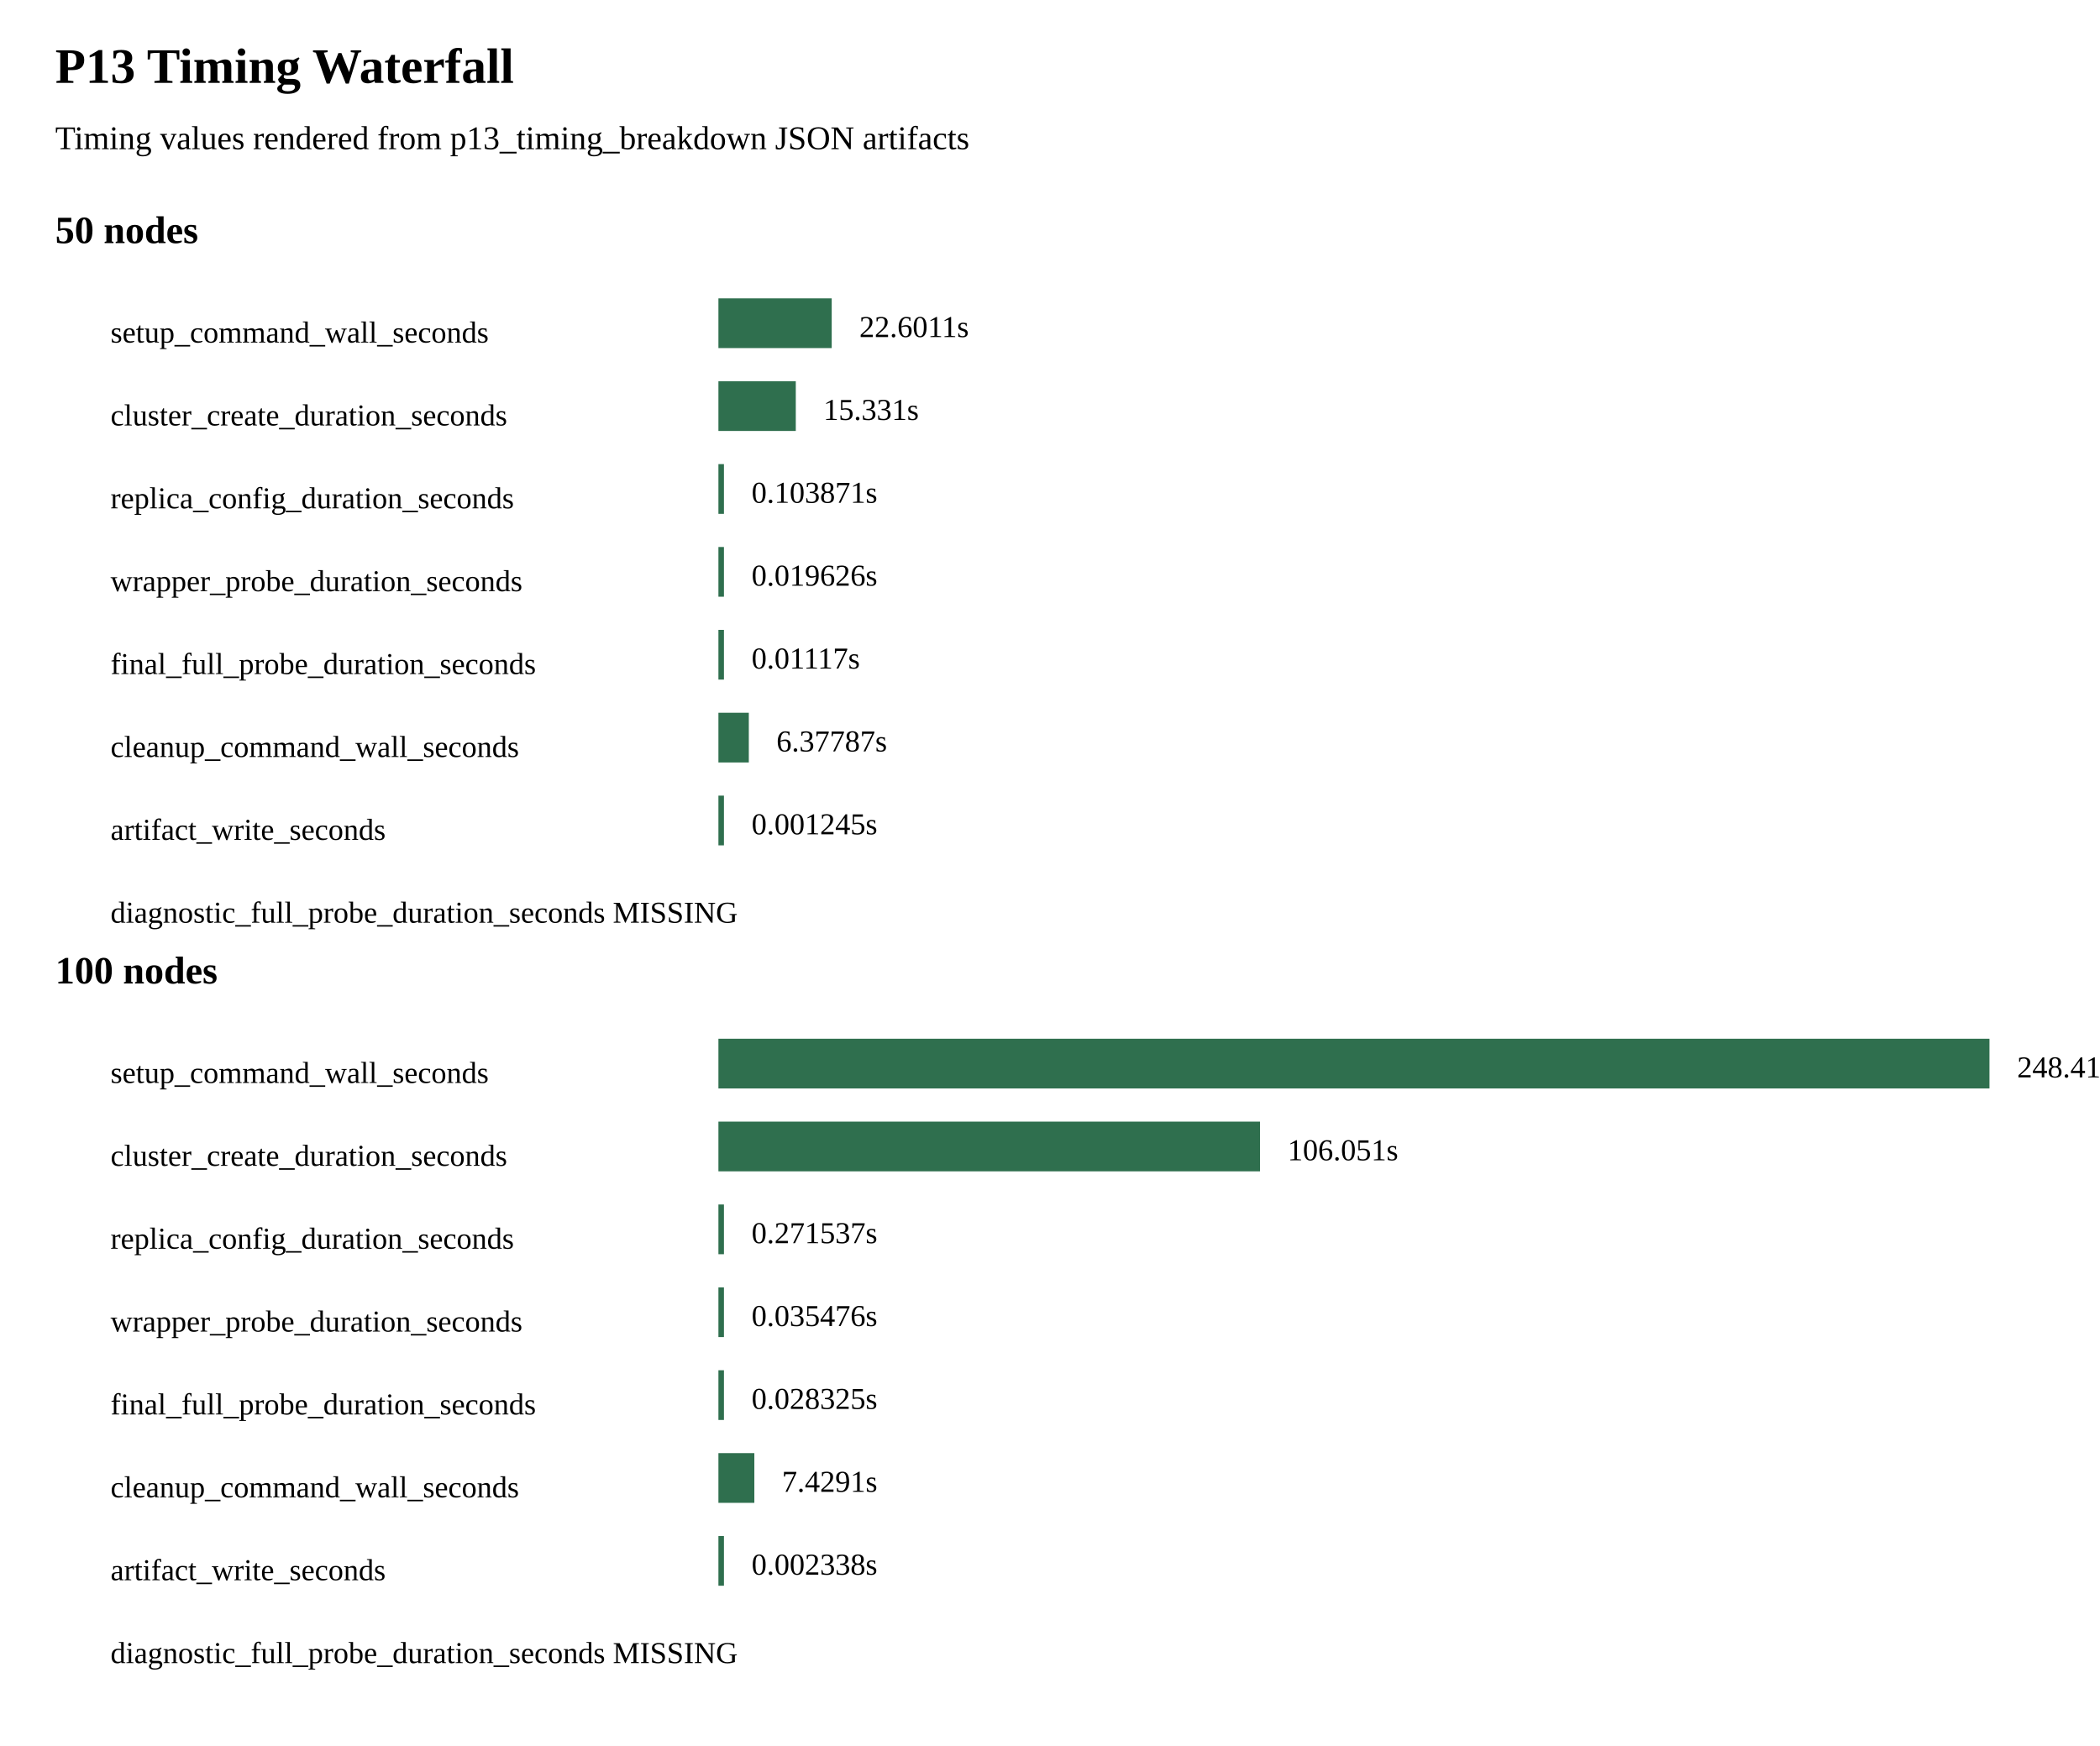
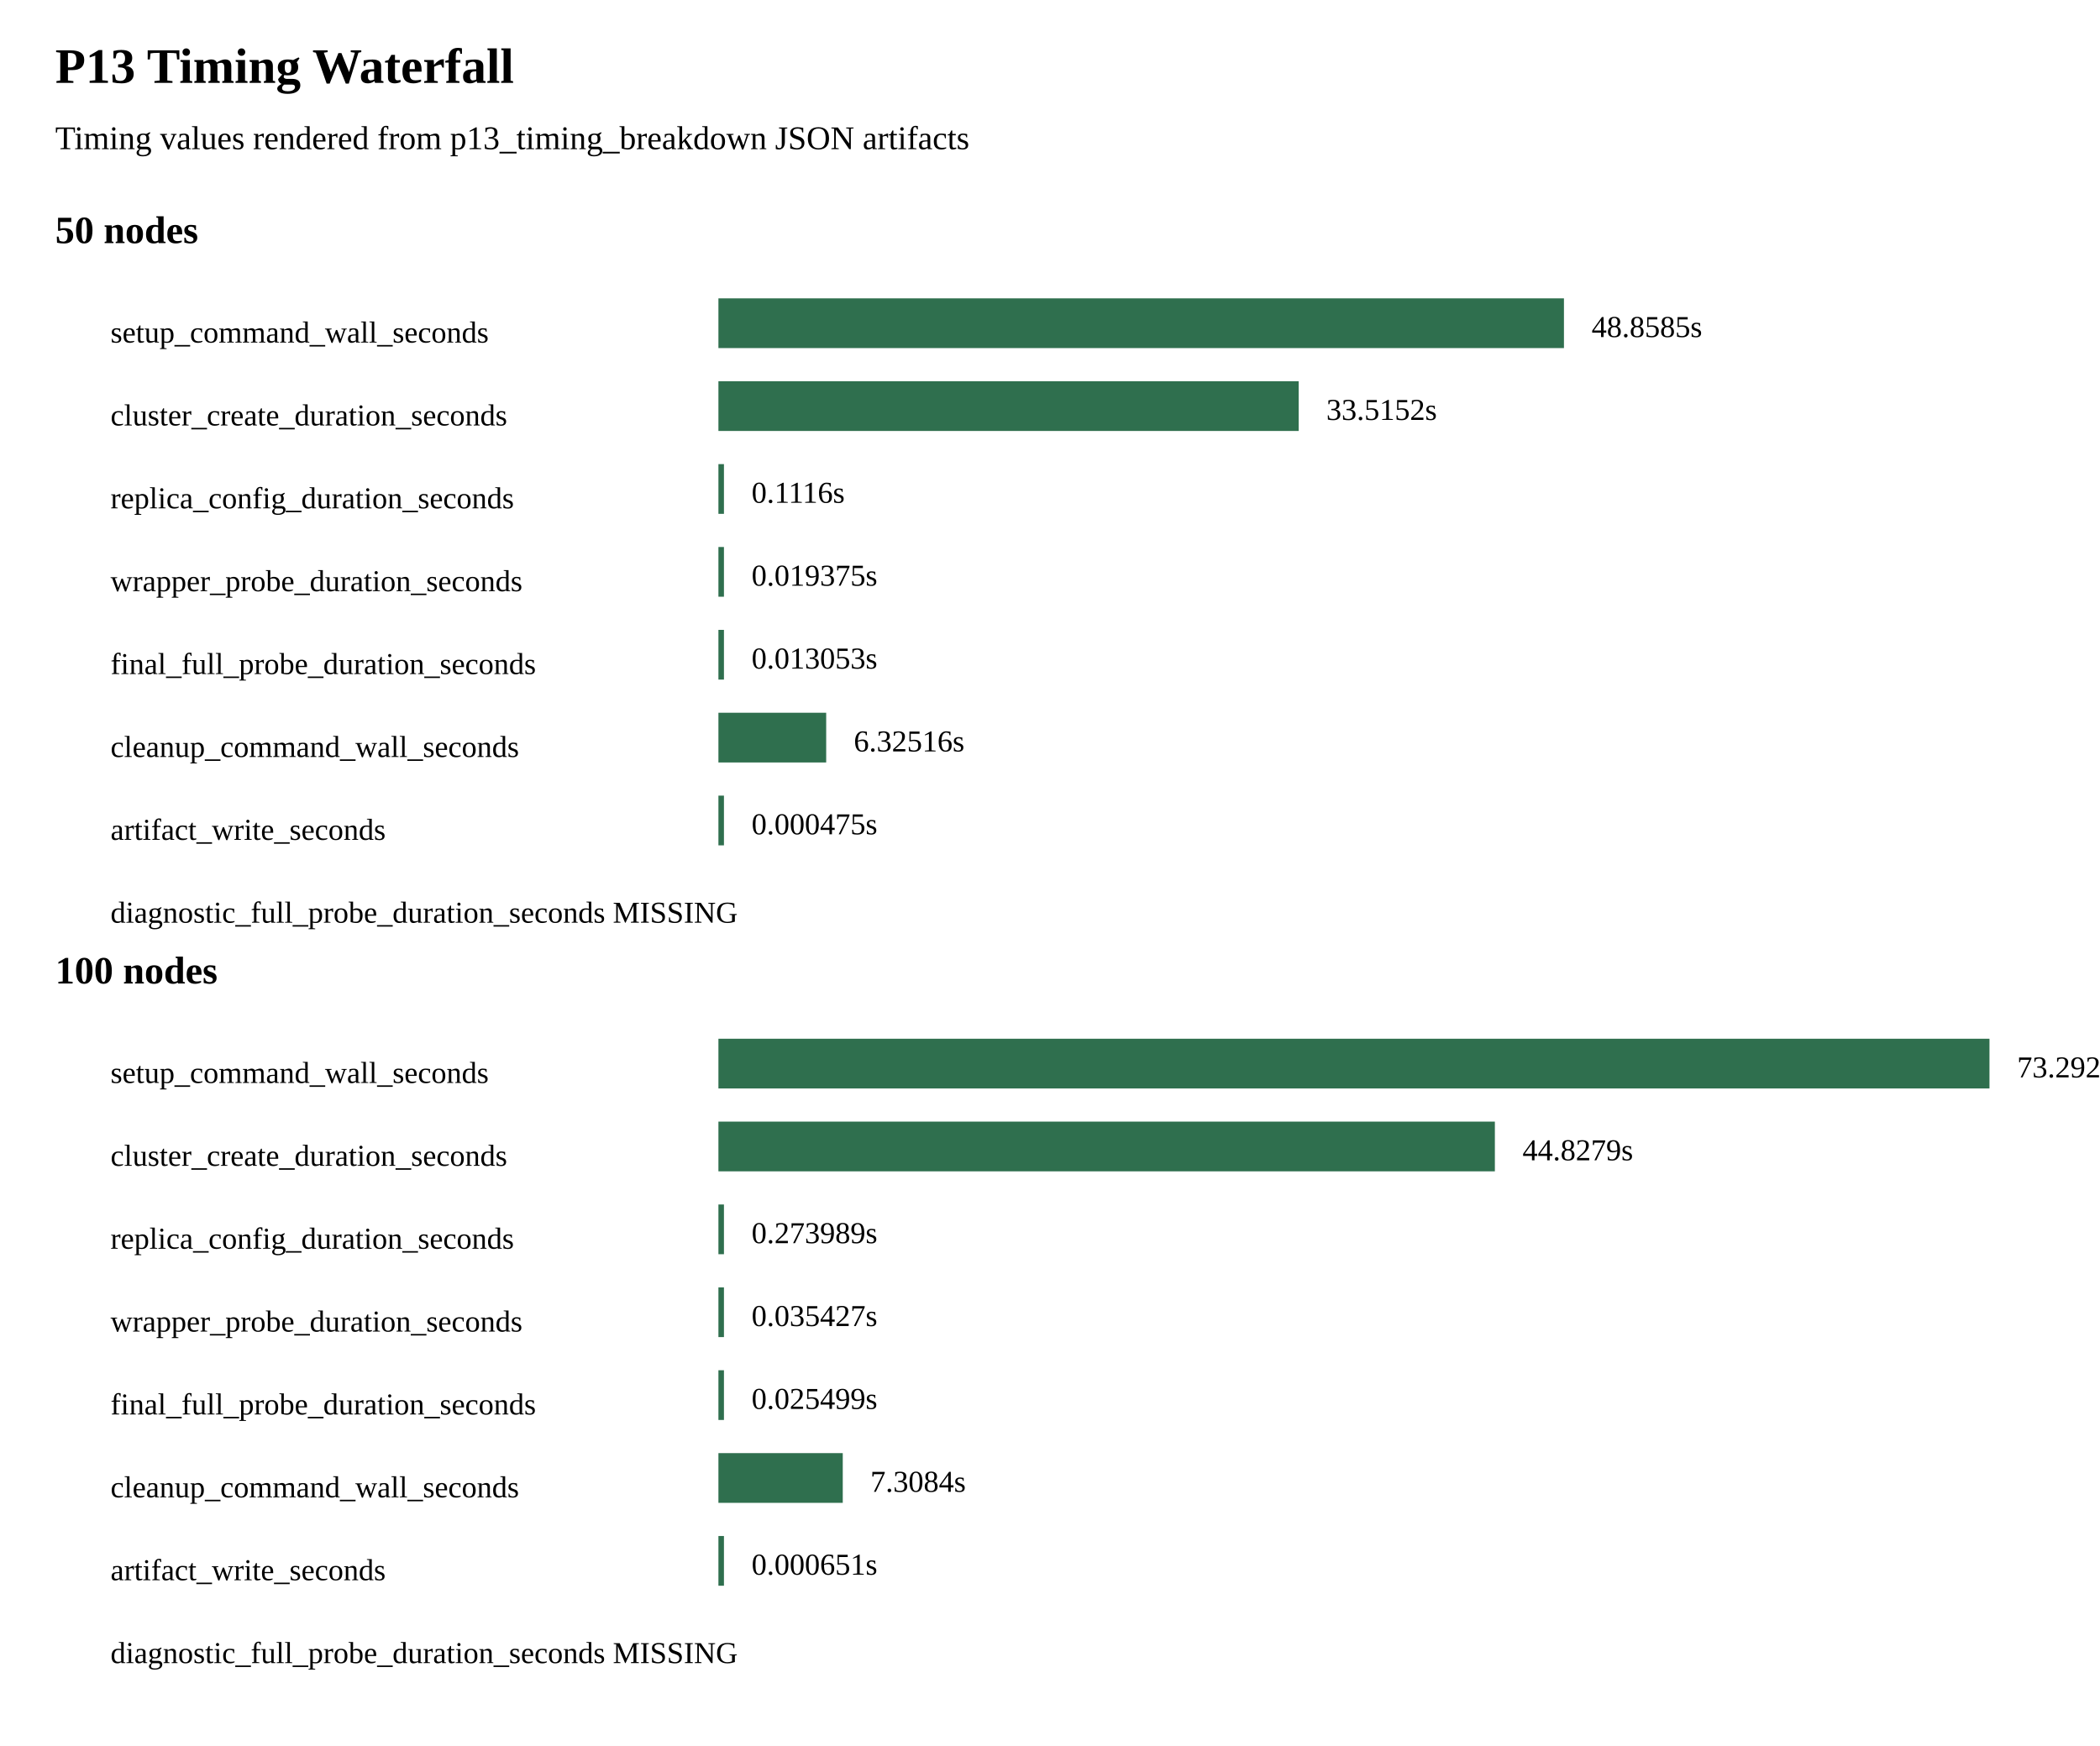
<svg xmlns="http://www.w3.org/2000/svg" width="760" height="632" viewBox="0 0 760 632">
  <rect width="100%" height="100%" fill="#ffffff" />
  <text x="20" y="30" font-size="18" font-weight="700">P13 Timing Waterfall</text>
  <text x="20" y="54" font-size="12">Timing values rendered from p13_timing_breakdown JSON artifacts</text>
  <text x="20" y="88" font-size="14" font-weight="700">50 nodes</text>
  <text x="40" y="124" font-size="11">setup_command_wall_seconds</text>
-   <rect class="timing-bar" x="260" y="108" width="41" height="18" fill="#2f6f4e" data-node-count="50" data-component="setup_command_wall_seconds" data-value-seconds="22.601064" />
-   <text x="311" y="122" font-size="11">22.6011s</text>
+   <rect class="timing-bar" x="260" y="108" width="306" height="18" fill="#2f6f4e" data-node-count="50" data-component="setup_command_wall_seconds" data-value-seconds="48.858496" />
+   <text x="576" y="122" font-size="11">48.8585s</text>
  <text x="40" y="154" font-size="11">cluster_create_duration_seconds</text>
-   <rect class="timing-bar" x="260" y="138" width="28" height="18" fill="#2f6f4e" data-node-count="50" data-component="cluster_create_duration_seconds" data-value-seconds="15.330973" />
-   <text x="298" y="152" font-size="11">15.331s</text>
+   <rect class="timing-bar" x="260" y="138" width="210" height="18" fill="#2f6f4e" data-node-count="50" data-component="cluster_create_duration_seconds" data-value-seconds="33.515185" />
+   <text x="480" y="152" font-size="11">33.5152s</text>
  <text x="40" y="184" font-size="11">replica_config_duration_seconds</text>
-   <rect class="timing-bar" x="260" y="168" width="2" height="18" fill="#2f6f4e" data-node-count="50" data-component="replica_config_duration_seconds" data-value-seconds="0.103871" />
-   <text x="272" y="182" font-size="11">0.103871s</text>
+   <rect class="timing-bar" x="260" y="168" width="2" height="18" fill="#2f6f4e" data-node-count="50" data-component="replica_config_duration_seconds" data-value-seconds="0.1116" />
+   <text x="272" y="182" font-size="11">0.1116s</text>
  <text x="40" y="214" font-size="11">wrapper_probe_duration_seconds</text>
-   <rect class="timing-bar" x="260" y="198" width="2" height="18" fill="#2f6f4e" data-node-count="50" data-component="wrapper_probe_duration_seconds" data-value-seconds="0.019626" />
-   <text x="272" y="212" font-size="11">0.019626s</text>
+   <rect class="timing-bar" x="260" y="198" width="2" height="18" fill="#2f6f4e" data-node-count="50" data-component="wrapper_probe_duration_seconds" data-value-seconds="0.019375" />
+   <text x="272" y="212" font-size="11">0.019375s</text>
  <text x="40" y="244" font-size="11">final_full_probe_duration_seconds</text>
-   <rect class="timing-bar" x="260" y="228" width="2" height="18" fill="#2f6f4e" data-node-count="50" data-component="final_full_probe_duration_seconds" data-value-seconds="0.01117" />
-   <text x="272" y="242" font-size="11">0.01117s</text>
+   <rect class="timing-bar" x="260" y="228" width="2" height="18" fill="#2f6f4e" data-node-count="50" data-component="final_full_probe_duration_seconds" data-value-seconds="0.013053" />
+   <text x="272" y="242" font-size="11">0.013053s</text>
  <text x="40" y="274" font-size="11">cleanup_command_wall_seconds</text>
-   <rect class="timing-bar" x="260" y="258" width="11" height="18" fill="#2f6f4e" data-node-count="50" data-component="cleanup_command_wall_seconds" data-value-seconds="6.37787" />
-   <text x="281" y="272" font-size="11">6.37787s</text>
+   <rect class="timing-bar" x="260" y="258" width="39" height="18" fill="#2f6f4e" data-node-count="50" data-component="cleanup_command_wall_seconds" data-value-seconds="6.325156" />
+   <text x="309" y="272" font-size="11">6.32516s</text>
  <text x="40" y="304" font-size="11">artifact_write_seconds</text>
-   <rect class="timing-bar" x="260" y="288" width="2" height="18" fill="#2f6f4e" data-node-count="50" data-component="artifact_write_seconds" data-value-seconds="0.001245" />
-   <text x="272" y="302" font-size="11">0.001245s</text>
+   <rect class="timing-bar" x="260" y="288" width="2" height="18" fill="#2f6f4e" data-node-count="50" data-component="artifact_write_seconds" data-value-seconds="0.000475" />
+   <text x="272" y="302" font-size="11">0.000475s</text>
  <text x="40" y="334" font-size="11" data-node-count="50" data-component="diagnostic_full_probe_duration_seconds" data-status="MISSING">diagnostic_full_probe_duration_seconds MISSING</text>
  <text x="20" y="356" font-size="14" font-weight="700">100 nodes</text>
  <text x="40" y="392" font-size="11">setup_command_wall_seconds</text>
-   <rect class="timing-bar" x="260" y="376" width="460" height="18" fill="#2f6f4e" data-node-count="100" data-component="setup_command_wall_seconds" data-value-seconds="248.41558" />
-   <text x="730" y="390" font-size="11">248.416s</text>
+   <rect class="timing-bar" x="260" y="376" width="460" height="18" fill="#2f6f4e" data-node-count="100" data-component="setup_command_wall_seconds" data-value-seconds="73.2923" />
+   <text x="730" y="390" font-size="11">73.2923s</text>
  <text x="40" y="422" font-size="11">cluster_create_duration_seconds</text>
-   <rect class="timing-bar" x="260" y="406" width="196" height="18" fill="#2f6f4e" data-node-count="100" data-component="cluster_create_duration_seconds" data-value-seconds="106.051279" />
-   <text x="466" y="420" font-size="11">106.051s</text>
+   <rect class="timing-bar" x="260" y="406" width="281" height="18" fill="#2f6f4e" data-node-count="100" data-component="cluster_create_duration_seconds" data-value-seconds="44.827946" />
+   <text x="551" y="420" font-size="11">44.8279s</text>
  <text x="40" y="452" font-size="11">replica_config_duration_seconds</text>
-   <rect class="timing-bar" x="260" y="436" width="2" height="18" fill="#2f6f4e" data-node-count="100" data-component="replica_config_duration_seconds" data-value-seconds="0.271537" />
-   <text x="272" y="450" font-size="11">0.271537s</text>
+   <rect class="timing-bar" x="260" y="436" width="2" height="18" fill="#2f6f4e" data-node-count="100" data-component="replica_config_duration_seconds" data-value-seconds="0.273989" />
+   <text x="272" y="450" font-size="11">0.273989s</text>
  <text x="40" y="482" font-size="11">wrapper_probe_duration_seconds</text>
-   <rect class="timing-bar" x="260" y="466" width="2" height="18" fill="#2f6f4e" data-node-count="100" data-component="wrapper_probe_duration_seconds" data-value-seconds="0.035476" />
-   <text x="272" y="480" font-size="11">0.035476s</text>
+   <rect class="timing-bar" x="260" y="466" width="2" height="18" fill="#2f6f4e" data-node-count="100" data-component="wrapper_probe_duration_seconds" data-value-seconds="0.035427" />
+   <text x="272" y="480" font-size="11">0.035427s</text>
  <text x="40" y="512" font-size="11">final_full_probe_duration_seconds</text>
-   <rect class="timing-bar" x="260" y="496" width="2" height="18" fill="#2f6f4e" data-node-count="100" data-component="final_full_probe_duration_seconds" data-value-seconds="0.028325" />
-   <text x="272" y="510" font-size="11">0.028325s</text>
+   <rect class="timing-bar" x="260" y="496" width="2" height="18" fill="#2f6f4e" data-node-count="100" data-component="final_full_probe_duration_seconds" data-value-seconds="0.025499" />
+   <text x="272" y="510" font-size="11">0.025499s</text>
  <text x="40" y="542" font-size="11">cleanup_command_wall_seconds</text>
-   <rect class="timing-bar" x="260" y="526" width="13" height="18" fill="#2f6f4e" data-node-count="100" data-component="cleanup_command_wall_seconds" data-value-seconds="7.429097" />
-   <text x="283" y="540" font-size="11">7.4291s</text>
+   <rect class="timing-bar" x="260" y="526" width="45" height="18" fill="#2f6f4e" data-node-count="100" data-component="cleanup_command_wall_seconds" data-value-seconds="7.308403" />
+   <text x="315" y="540" font-size="11">7.3084s</text>
  <text x="40" y="572" font-size="11">artifact_write_seconds</text>
-   <rect class="timing-bar" x="260" y="556" width="2" height="18" fill="#2f6f4e" data-node-count="100" data-component="artifact_write_seconds" data-value-seconds="0.002338" />
-   <text x="272" y="570" font-size="11">0.002338s</text>
+   <rect class="timing-bar" x="260" y="556" width="2" height="18" fill="#2f6f4e" data-node-count="100" data-component="artifact_write_seconds" data-value-seconds="0.000651" />
+   <text x="272" y="570" font-size="11">0.000651s</text>
  <text x="40" y="602" font-size="11" data-node-count="100" data-component="diagnostic_full_probe_duration_seconds" data-status="MISSING">diagnostic_full_probe_duration_seconds MISSING</text>
</svg>
